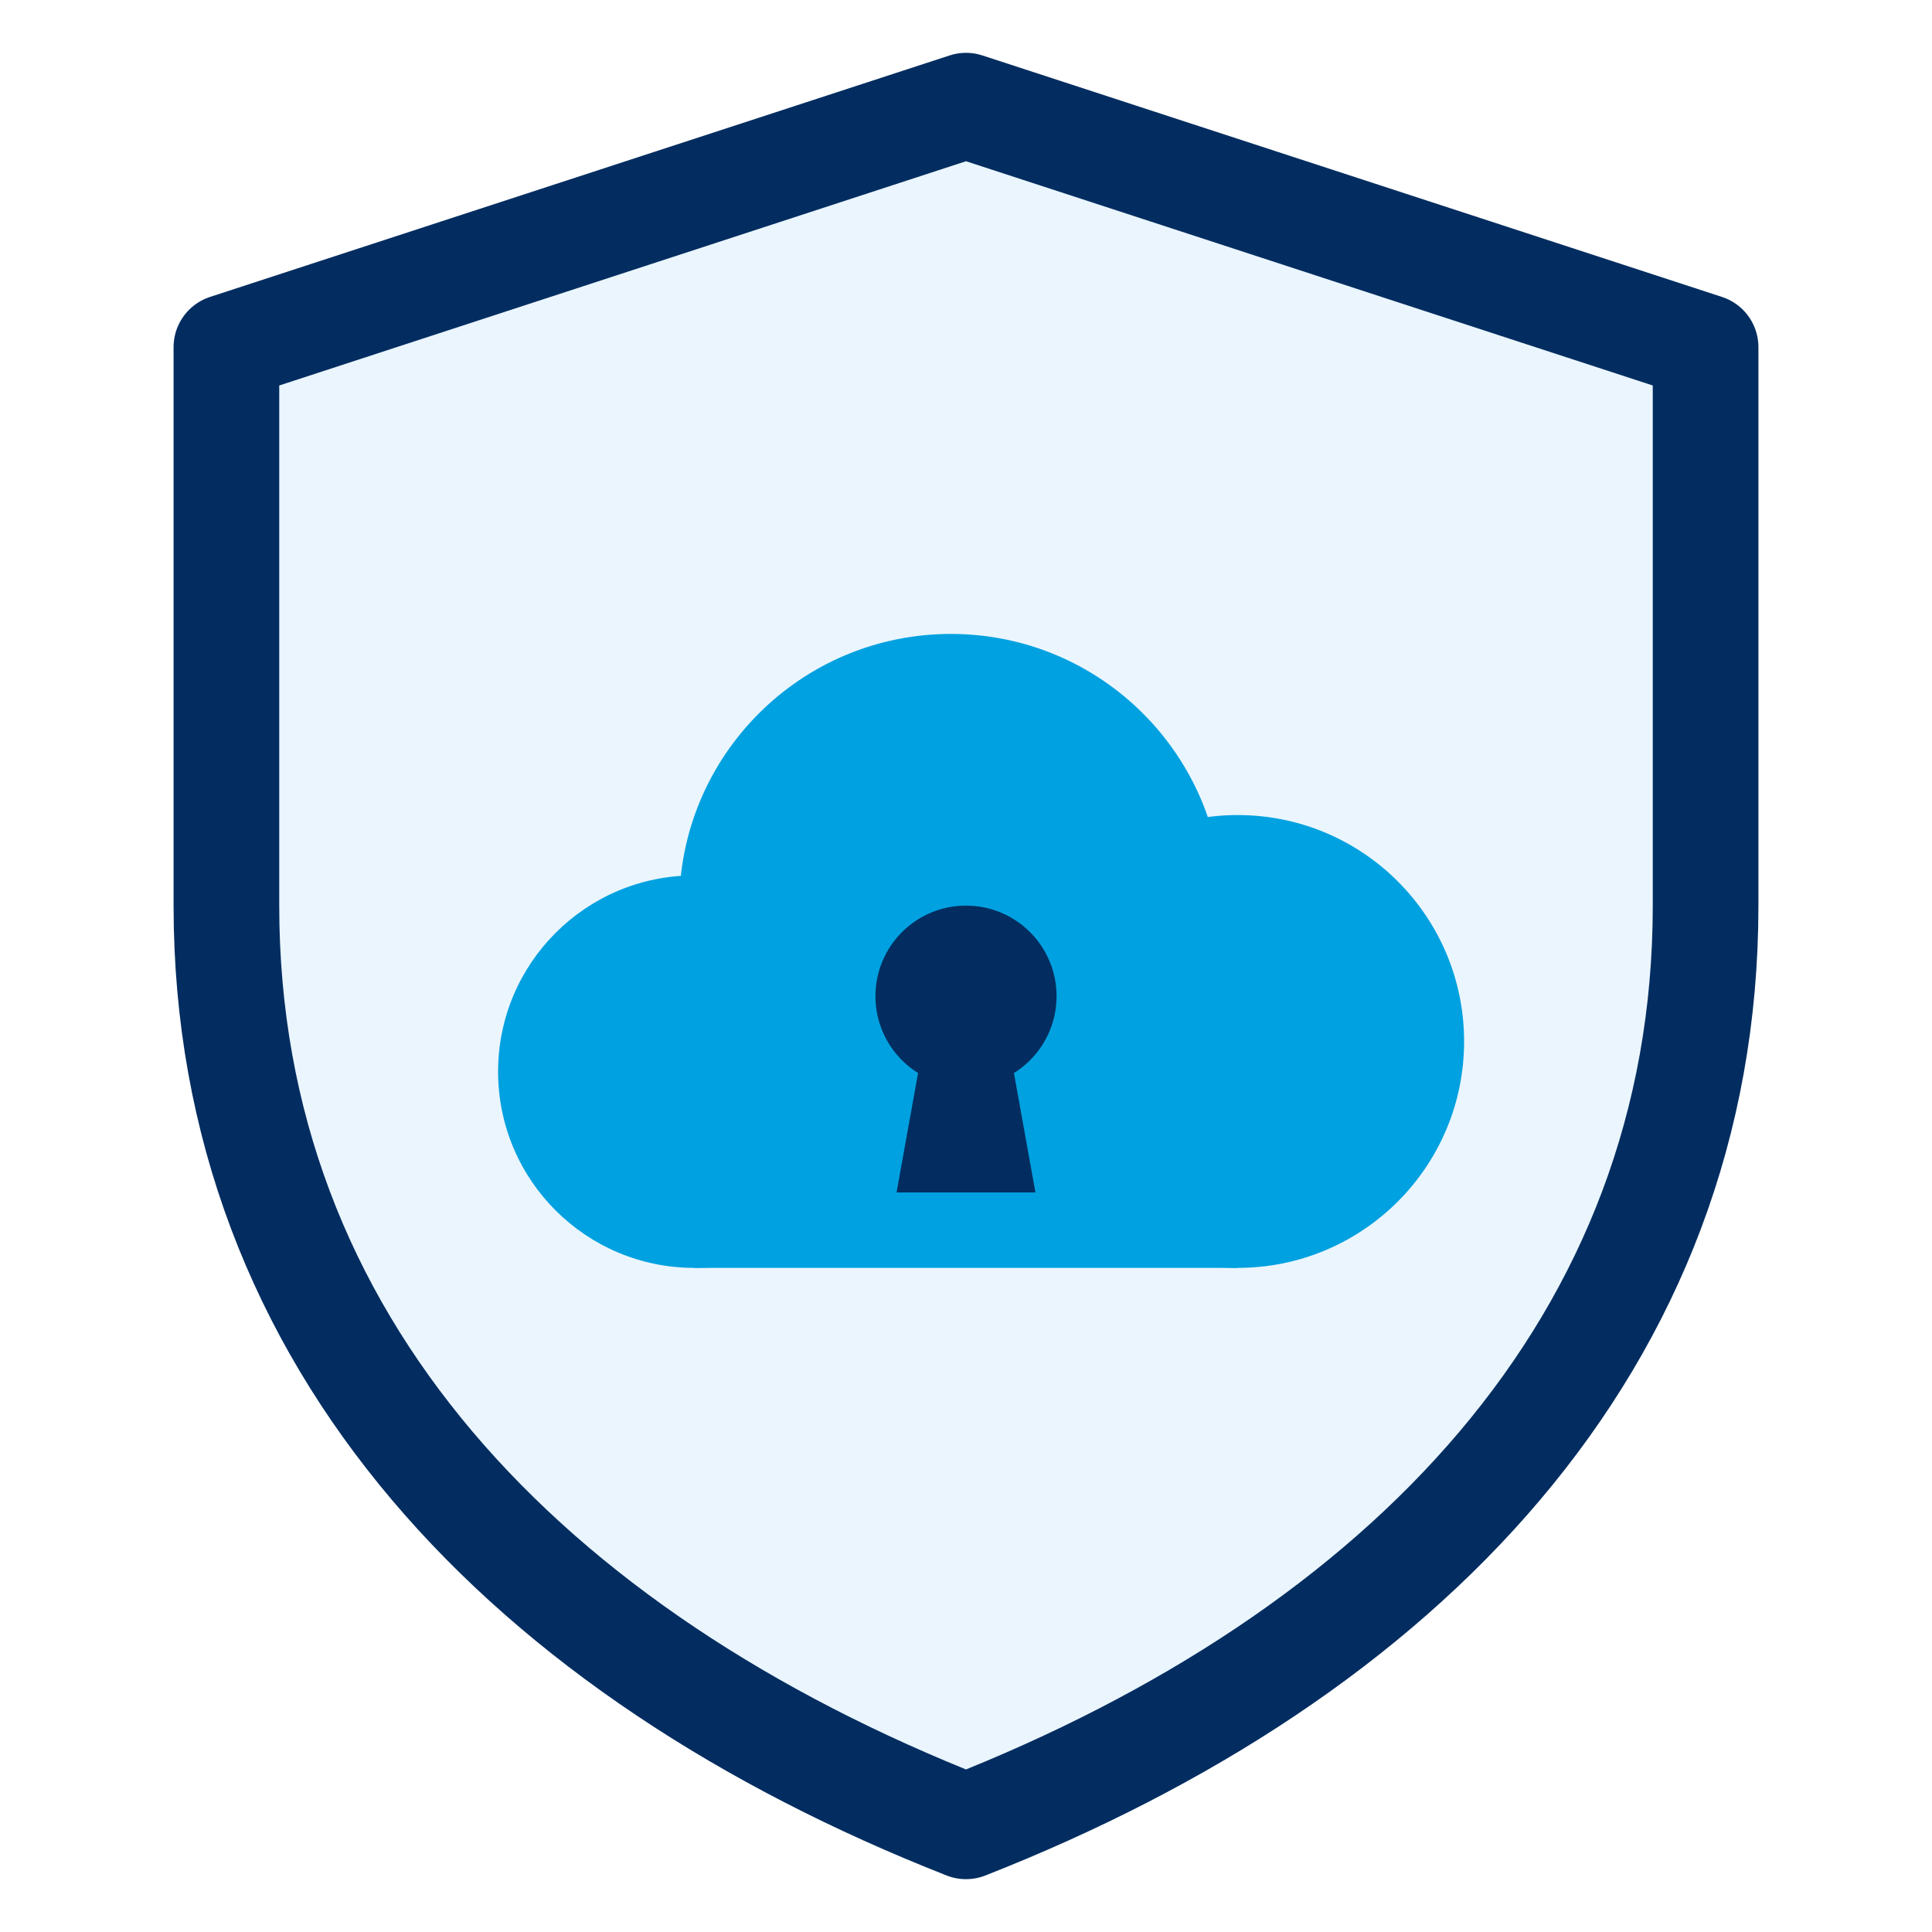
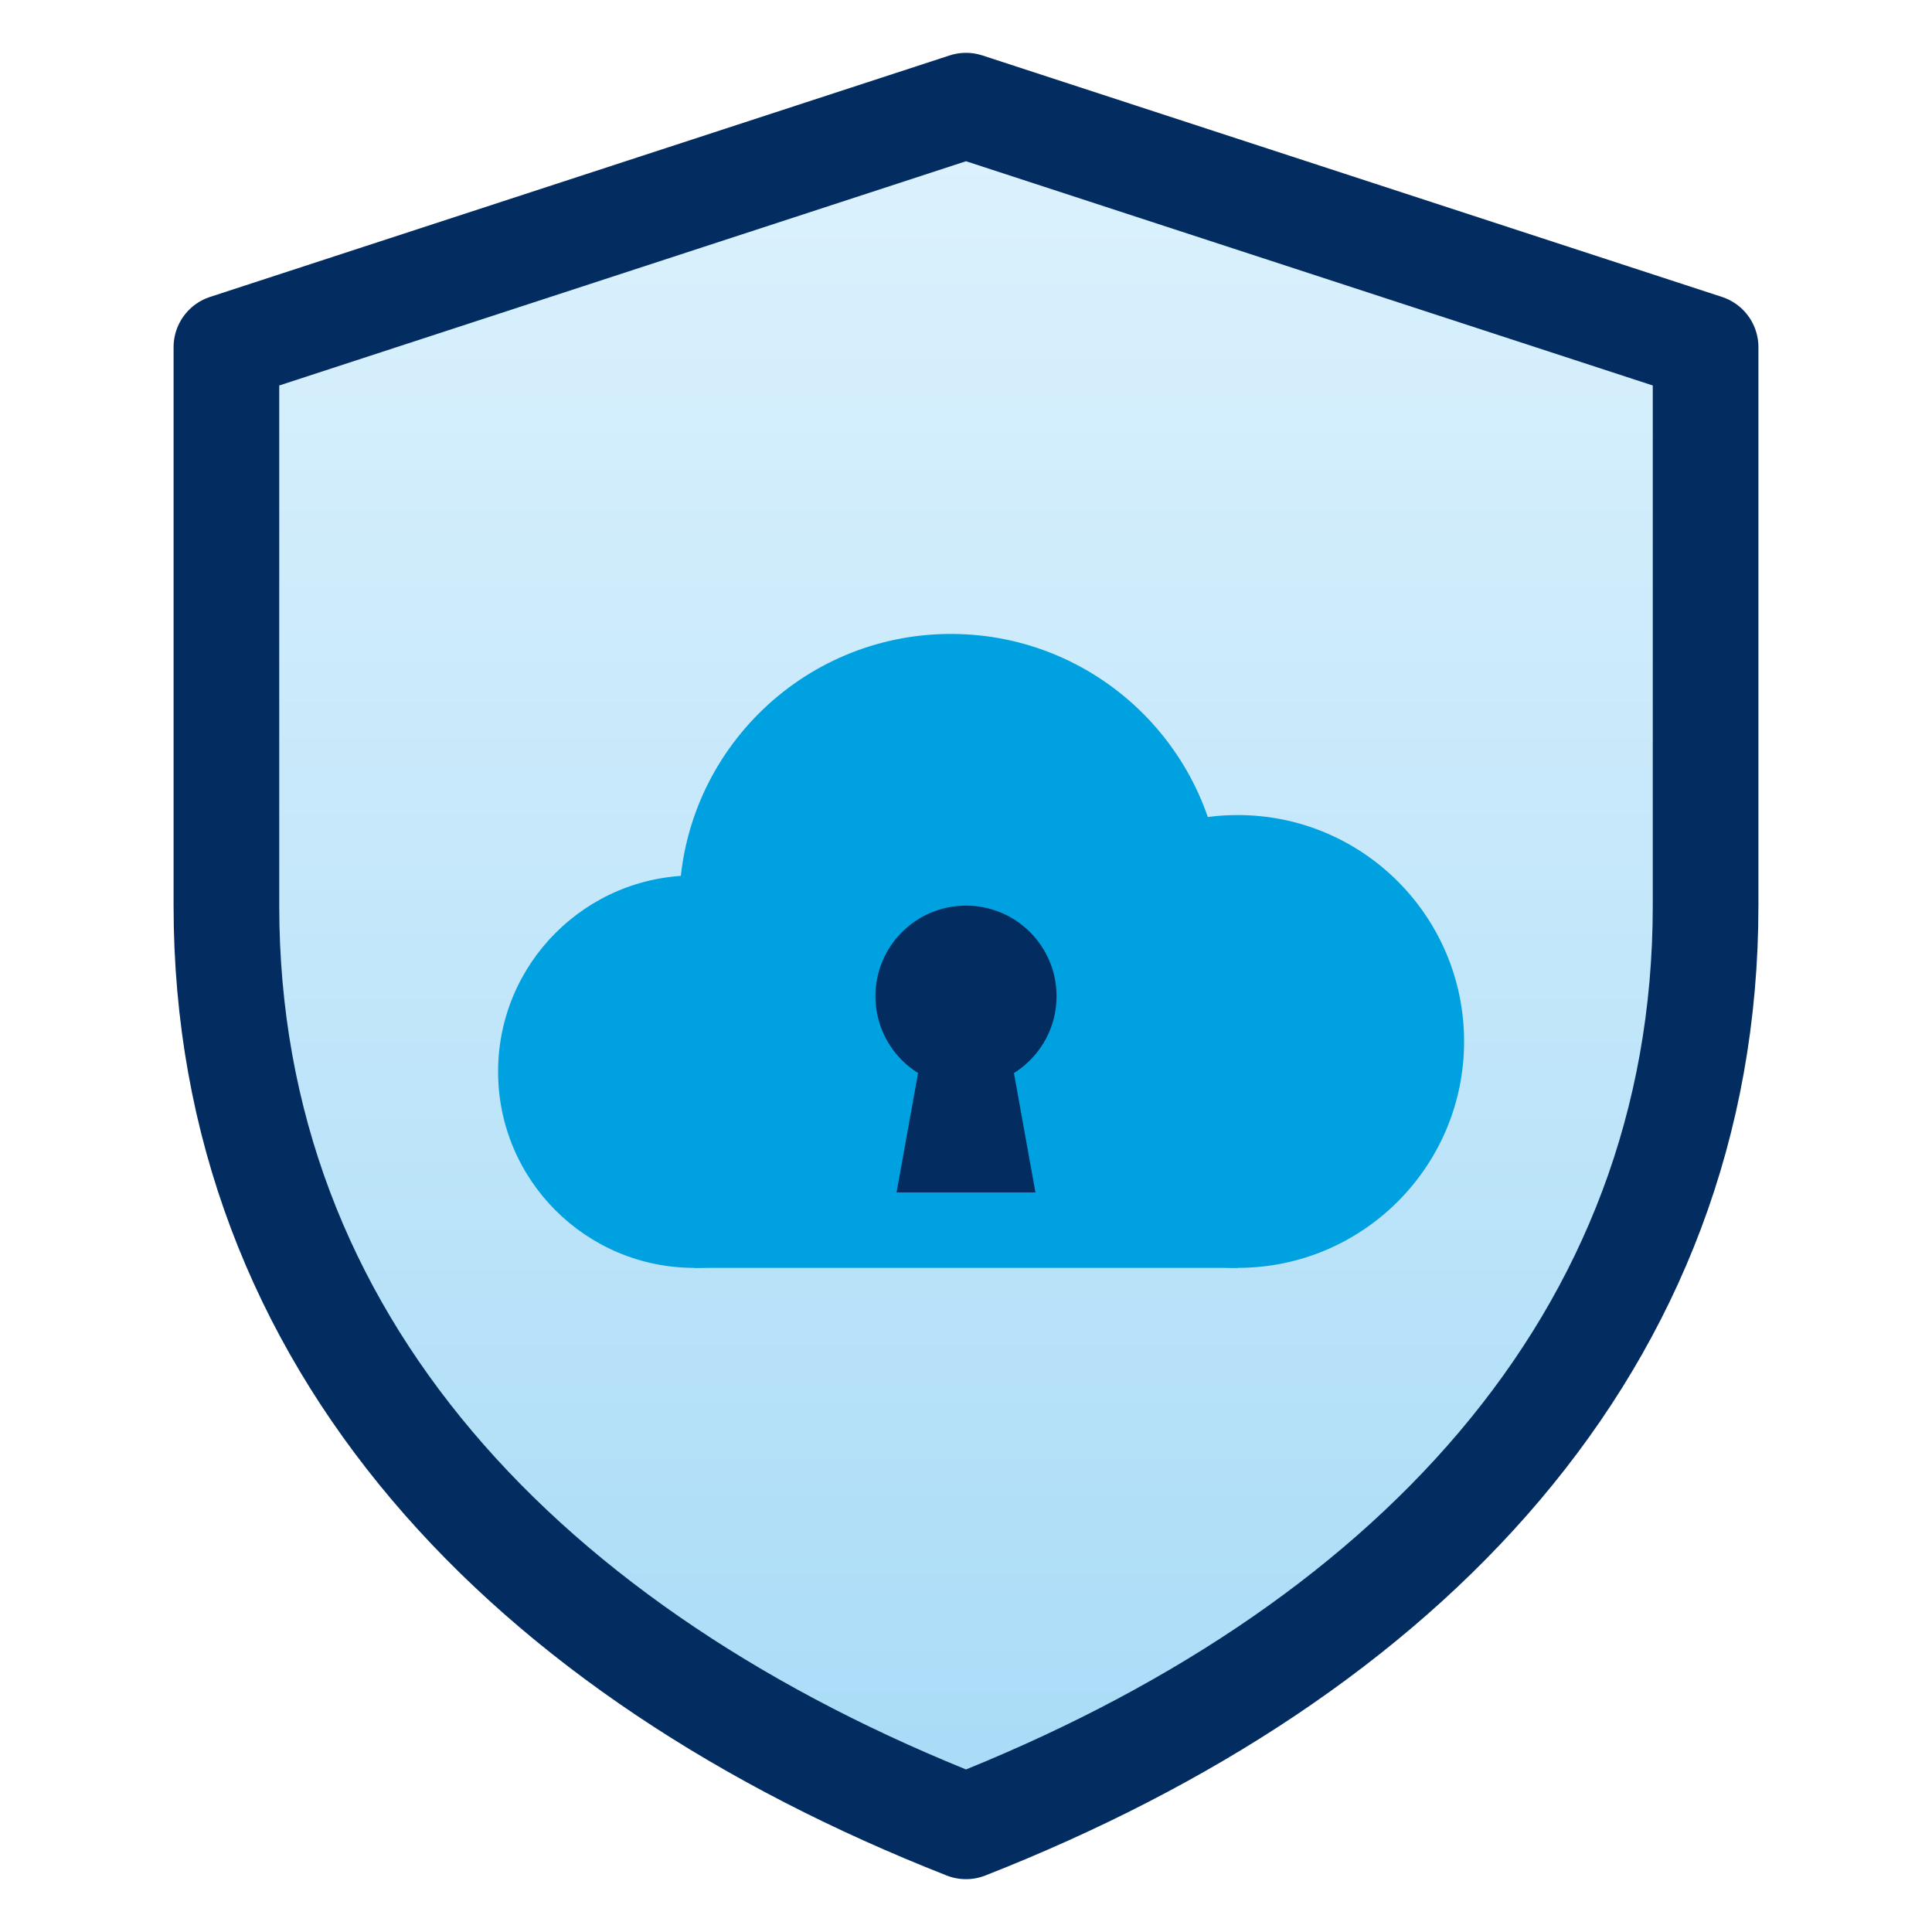
<svg xmlns="http://www.w3.org/2000/svg" viewBox="0 0 64 64" width="64" height="64">
-   <path d="M32 3.5 L56.5 11.5 V30 C56.5 44.5 46.5 54.8 32 60.5 C17.5 54.8 7.5 44.5 7.5 30 V11.5 Z" fill="#EAF5FE" stroke="#032D60" stroke-width="3.5" stroke-linejoin="round" />
+   <defs>
+     <linearGradient id="qsSky" x1="0" y1="0" x2="0" y2="1">
+       <stop offset="0" stop-color="#DDF2FD" />
+       <stop offset="1" stop-color="#A8DBF7" />
+     </linearGradient>
+   </defs>
+   <path d="M32 3.5 L56.5 11.5 V30 C56.5 44.5 46.5 54.8 32 60.5 C17.5 54.8 7.5 44.5 7.5 30 V11.5 Z" fill="url(#qsSky)" stroke="#032D60" stroke-width="3.5" stroke-linejoin="round" />
  <g fill="#00A1E0">
    <circle cx="23" cy="35.5" r="6.5" />
    <circle cx="31.5" cy="30" r="9" />
    <circle cx="41" cy="34.5" r="7.5" />
    <rect x="23" y="33" width="18" height="9" />
  </g>
  <circle cx="32" cy="33" r="3" fill="#032D60" />
  <path d="M30.6 34.5 h2.8 l0.9 5 h-4.6 z" fill="#032D60" />
</svg>
